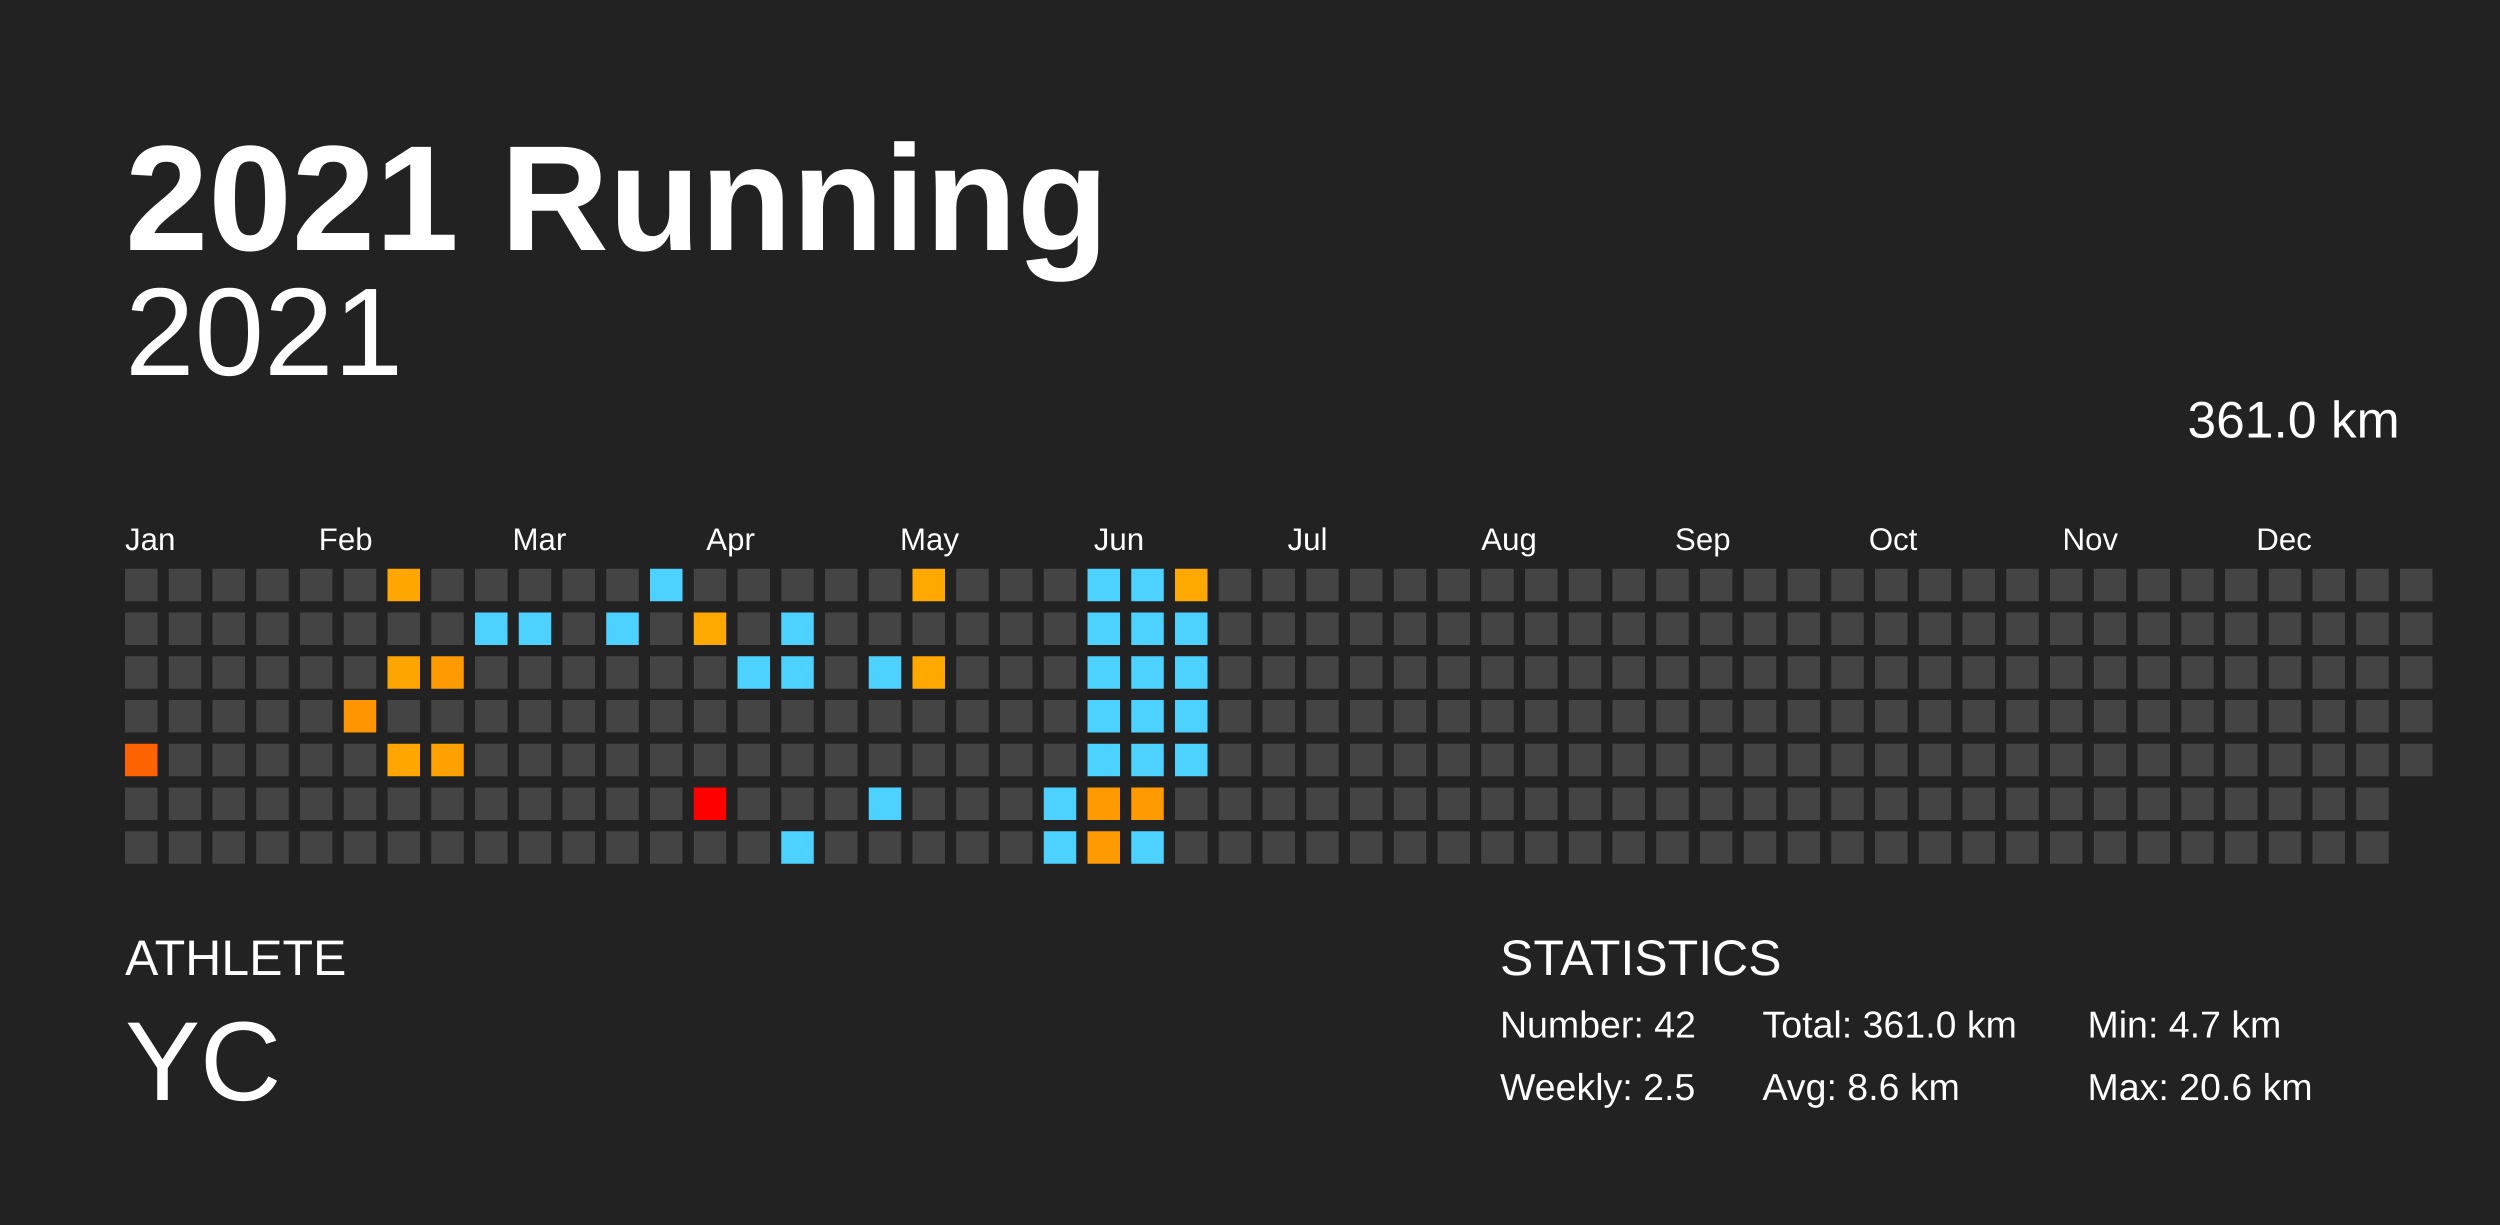
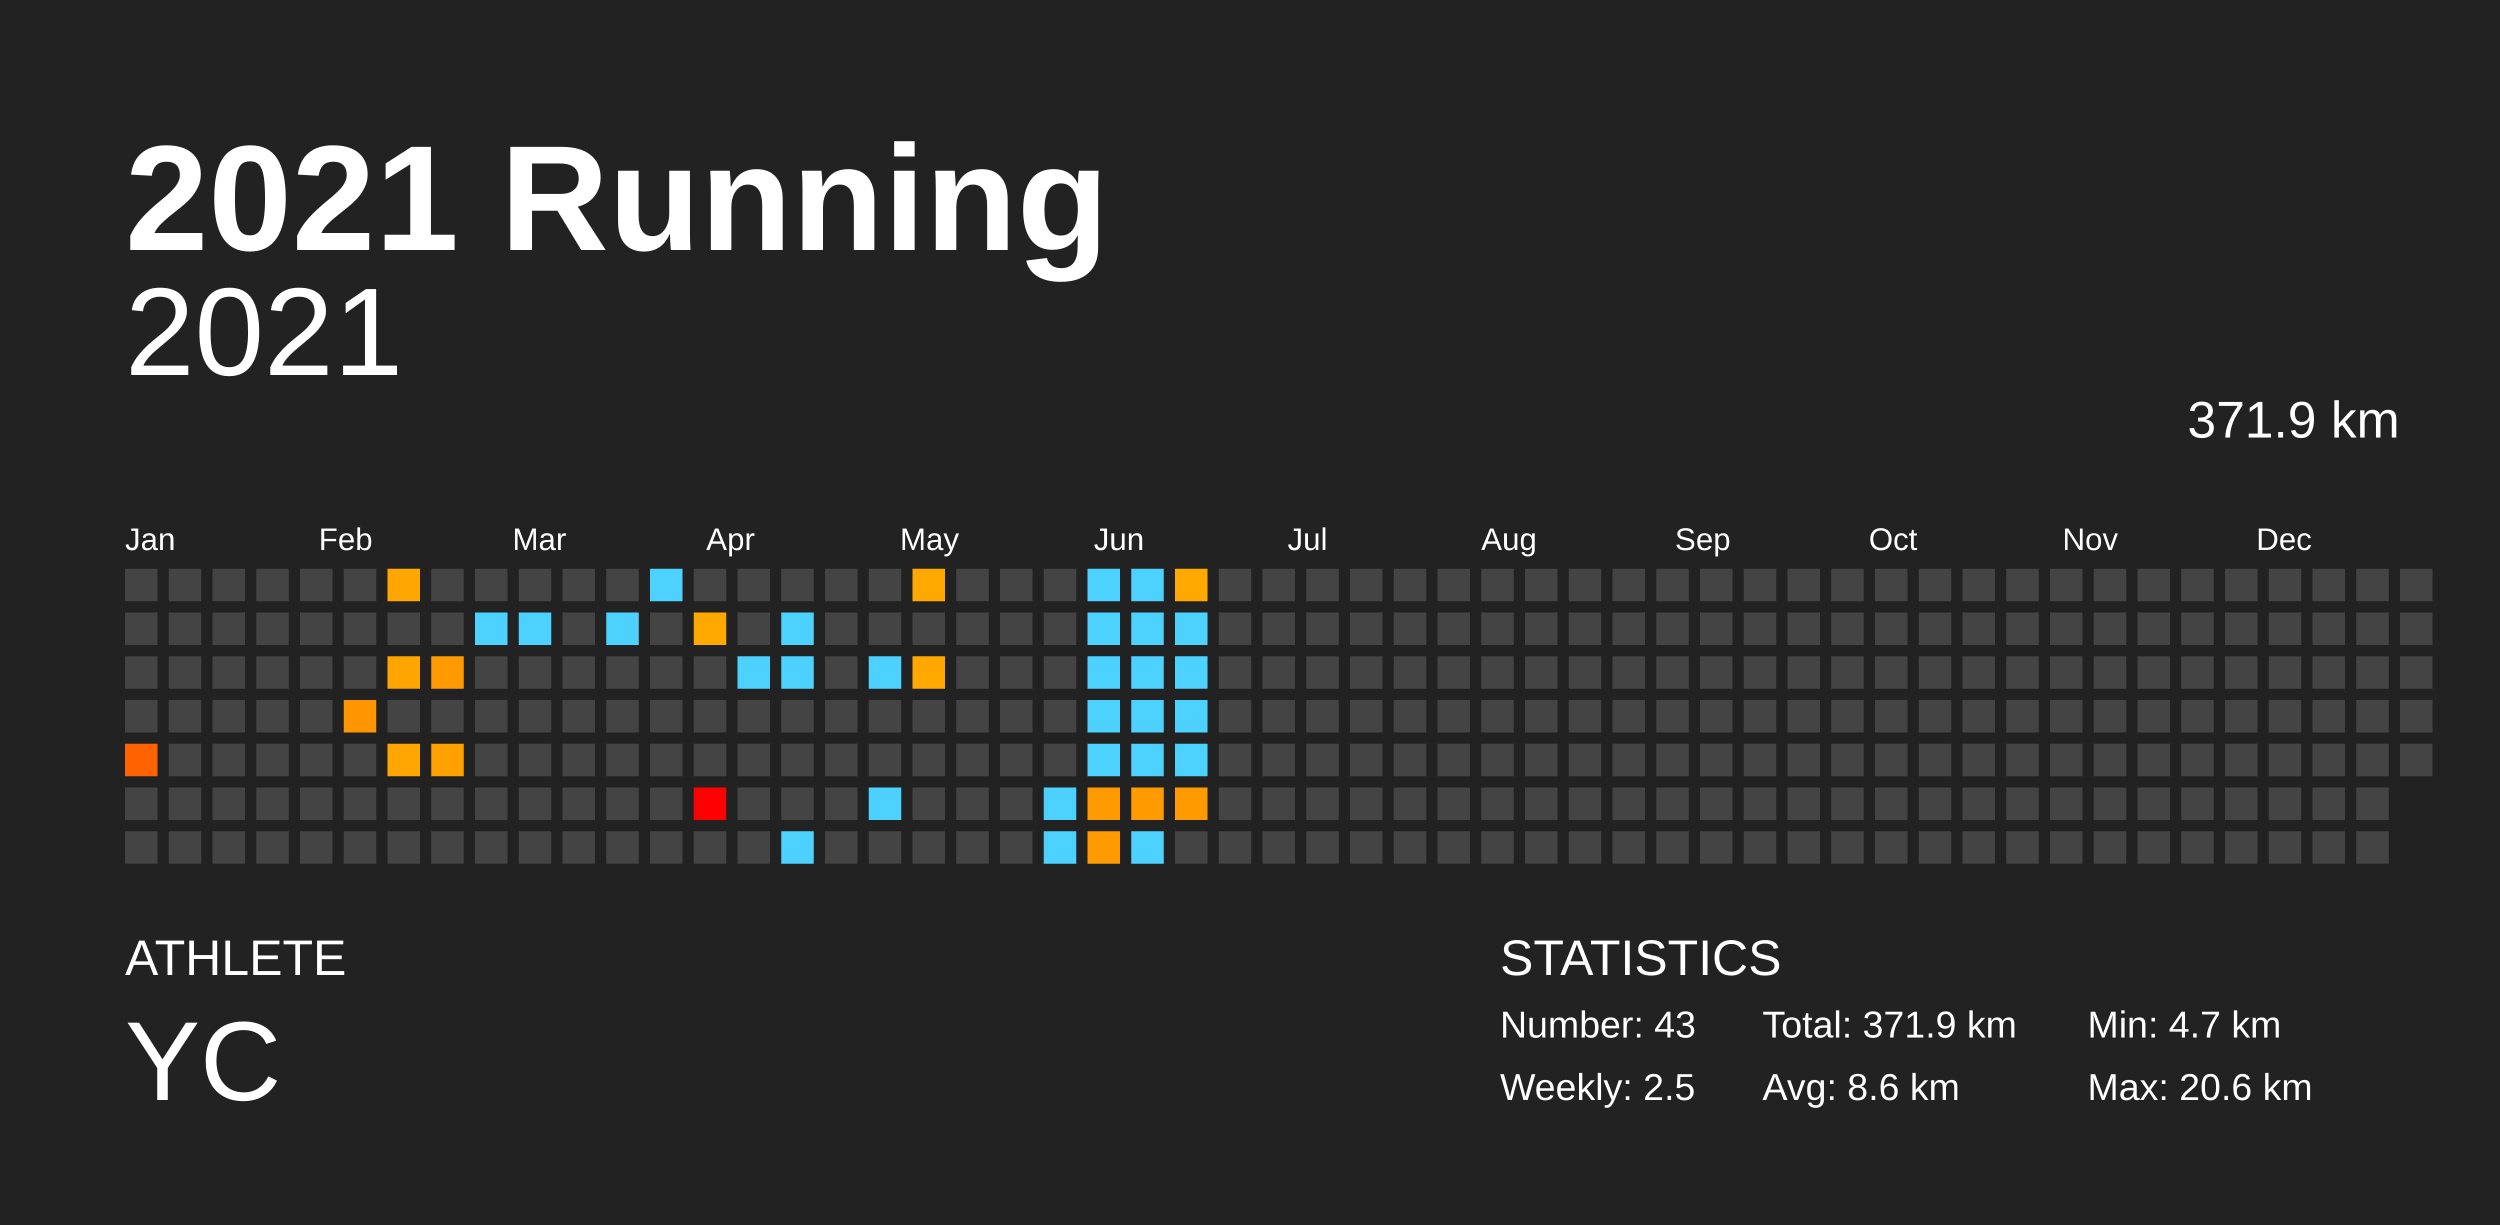
<svg xmlns="http://www.w3.org/2000/svg" baseProfile="full" height="98mm" version="1.1" viewBox="0,0,200,98" width="200mm">
  <defs />
  <rect fill="#222222" height="98" width="200" x="0" y="0" />
  <text fill="#FFFFFF" style="font-size:12px; font-family:Arial; font-weight:bold;" x="10" y="20">2021 Running</text>
  <text fill="#FFFFFF" style="font-size:4px; font-family:Arial" x="10" y="78">ATHLETE</text>
  <text fill="#FFFFFF" style="font-size:9px; font-family:Arial" x="10" y="88">YC</text>
  <text fill="#FFFFFF" style="font-size:4px; font-family:Arial" x="120" y="78">STATISTICS</text>
-   <text fill="#FFFFFF" style="font-size:3px; font-family:Arial" x="120" y="83">Number: 42</text>
+   <text fill="#FFFFFF" style="font-size:3px; font-family:Arial" x="120" y="83">Number: 43</text>
  <text fill="#FFFFFF" style="font-size:3px; font-family:Arial" x="120" y="88">Weekly: 2.5</text>
-   <text fill="#FFFFFF" style="font-size:3px; font-family:Arial" x="141" y="83">Total: 361.0 km</text>
+   <text fill="#FFFFFF" style="font-size:3px; font-family:Arial" x="141" y="83">Total: 371.9 km</text>
  <text fill="#FFFFFF" style="font-size:3px; font-family:Arial" x="141" y="88">Avg: 8.6 km</text>
  <text fill="#FFFFFF" style="font-size:3px; font-family:Arial" x="167" y="83">Min: 4.7 km</text>
  <text fill="#FFFFFF" style="font-size:3px; font-family:Arial" x="167" y="88">Max: 20.6 km</text>
  <text alignment-baseline="hanging" fill="#FFFFFF" style="font-size:10.0px; font-family:Arial;" x="10" y="30">2021</text>
-   <text alignment-baseline="hanging" fill="#FFFFFF" style="font-size:4.125px; font-family:Arial;" x="175" y="35">361.0 km</text>
+   <text alignment-baseline="hanging" fill="#FFFFFF" style="font-size:4.125px; font-family:Arial;" x="175" y="35">371.9 km</text>
  <text fill="#FFFFFF" style="font-size:2.5px; font-family:Arial" x="10.0" y="44">Jan</text>
  <text fill="#FFFFFF" style="font-size:2.5px; font-family:Arial" x="25.5" y="44">Feb</text>
  <text fill="#FFFFFF" style="font-size:2.5px; font-family:Arial" x="41.0" y="44">Mar</text>
  <text fill="#FFFFFF" style="font-size:2.5px; font-family:Arial" x="56.5" y="44">Apr</text>
  <text fill="#FFFFFF" style="font-size:2.5px; font-family:Arial" x="72.0" y="44">May</text>
  <text fill="#FFFFFF" style="font-size:2.5px; font-family:Arial" x="87.5" y="44">Jun</text>
  <text fill="#FFFFFF" style="font-size:2.5px; font-family:Arial" x="103.0" y="44">Jul</text>
  <text fill="#FFFFFF" style="font-size:2.5px; font-family:Arial" x="118.5" y="44">Aug</text>
  <text fill="#FFFFFF" style="font-size:2.5px; font-family:Arial" x="134.0" y="44">Sep</text>
  <text fill="#FFFFFF" style="font-size:2.5px; font-family:Arial" x="149.5" y="44">Oct</text>
  <text fill="#FFFFFF" style="font-size:2.5px; font-family:Arial" x="165.0" y="44">Nov</text>
  <text fill="#FFFFFF" style="font-size:2.5px; font-family:Arial" x="180.5" y="44">Dec</text>
  <rect fill="#444444" height="2.6" width="2.6" x="10.0" y="45.5" />
  <rect fill="#444444" height="2.6" width="2.6" x="10.0" y="49.0" />
  <rect fill="#444444" height="2.6" width="2.6" x="10.0" y="52.5" />
  <rect fill="#444444" height="2.6" width="2.6" x="10.0" y="56.0" />
  <rect fill="#ff6200" height="2.6" width="2.6" x="10.0" y="59.5" />
  <rect fill="#444444" height="2.6" width="2.6" x="10.0" y="63.0" />
  <rect fill="#444444" height="2.6" width="2.6" x="10.0" y="66.5" />
  <rect fill="#444444" height="2.6" width="2.6" x="13.5" y="45.5" />
  <rect fill="#444444" height="2.6" width="2.6" x="13.5" y="49.0" />
  <rect fill="#444444" height="2.6" width="2.6" x="13.5" y="52.5" />
  <rect fill="#444444" height="2.6" width="2.6" x="13.5" y="56.0" />
  <rect fill="#444444" height="2.6" width="2.6" x="13.5" y="59.5" />
  <rect fill="#444444" height="2.6" width="2.6" x="13.5" y="63.0" />
  <rect fill="#444444" height="2.6" width="2.6" x="13.5" y="66.5" />
  <rect fill="#444444" height="2.6" width="2.6" x="17.0" y="45.5" />
  <rect fill="#444444" height="2.6" width="2.6" x="17.0" y="49.0" />
  <rect fill="#444444" height="2.6" width="2.6" x="17.0" y="52.5" />
  <rect fill="#444444" height="2.6" width="2.6" x="17.0" y="56.0" />
  <rect fill="#444444" height="2.6" width="2.6" x="17.0" y="59.5" />
  <rect fill="#444444" height="2.6" width="2.6" x="17.0" y="63.0" />
  <rect fill="#444444" height="2.6" width="2.6" x="17.0" y="66.5" />
  <rect fill="#444444" height="2.6" width="2.6" x="20.5" y="45.5" />
  <rect fill="#444444" height="2.6" width="2.6" x="20.5" y="49.0" />
  <rect fill="#444444" height="2.6" width="2.6" x="20.5" y="52.5" />
  <rect fill="#444444" height="2.6" width="2.6" x="20.5" y="56.0" />
  <rect fill="#444444" height="2.6" width="2.6" x="20.5" y="59.5" />
  <rect fill="#444444" height="2.6" width="2.6" x="20.5" y="63.0" />
  <rect fill="#444444" height="2.6" width="2.6" x="20.5" y="66.5" />
  <rect fill="#444444" height="2.6" width="2.6" x="24.0" y="45.5" />
  <rect fill="#444444" height="2.6" width="2.6" x="24.0" y="49.0" />
  <rect fill="#444444" height="2.6" width="2.6" x="24.0" y="52.5" />
  <rect fill="#444444" height="2.6" width="2.6" x="24.0" y="56.0" />
  <rect fill="#444444" height="2.6" width="2.6" x="24.0" y="59.5" />
  <rect fill="#444444" height="2.6" width="2.6" x="24.0" y="63.0" />
  <rect fill="#444444" height="2.6" width="2.6" x="24.0" y="66.5" />
  <rect fill="#444444" height="2.6" width="2.6" x="27.5" y="45.5" />
  <rect fill="#444444" height="2.6" width="2.6" x="27.5" y="49.0" />
  <rect fill="#444444" height="2.6" width="2.6" x="27.5" y="52.5" />
  <rect fill="#ff9500" height="2.6" width="2.6" x="27.5" y="56.0" />
  <rect fill="#444444" height="2.6" width="2.6" x="27.5" y="59.5" />
  <rect fill="#444444" height="2.6" width="2.6" x="27.5" y="63.0" />
  <rect fill="#444444" height="2.6" width="2.6" x="27.5" y="66.5" />
  <rect fill="#ffa600" height="2.6" width="2.6" x="31.0" y="45.5" />
  <rect fill="#444444" height="2.6" width="2.6" x="31.0" y="49.0" />
  <rect fill="#ffa500" height="2.6" width="2.6" x="31.0" y="52.5" />
  <rect fill="#444444" height="2.6" width="2.6" x="31.0" y="56.0" />
  <rect fill="#ffa700" height="2.6" width="2.6" x="31.0" y="59.5" />
  <rect fill="#444444" height="2.6" width="2.6" x="31.0" y="63.0" />
  <rect fill="#444444" height="2.6" width="2.6" x="31.0" y="66.5" />
  <rect fill="#444444" height="2.6" width="2.6" x="34.5" y="45.5" />
  <rect fill="#444444" height="2.6" width="2.6" x="34.5" y="49.0" />
  <rect fill="#ff9b00" height="2.6" width="2.6" x="34.5" y="52.5" />
  <rect fill="#444444" height="2.6" width="2.6" x="34.5" y="56.0" />
  <rect fill="#ffa200" height="2.6" width="2.6" x="34.5" y="59.5" />
  <rect fill="#444444" height="2.6" width="2.6" x="34.5" y="63.0" />
  <rect fill="#444444" height="2.6" width="2.6" x="34.5" y="66.5" />
  <rect fill="#444444" height="2.6" width="2.6" x="38.0" y="45.5" />
  <rect fill="#4dd2ff" height="2.6" width="2.6" x="38.0" y="49.0" />
  <rect fill="#444444" height="2.6" width="2.6" x="38.0" y="52.5" />
  <rect fill="#444444" height="2.6" width="2.6" x="38.0" y="56.0" />
  <rect fill="#444444" height="2.6" width="2.6" x="38.0" y="59.5" />
  <rect fill="#444444" height="2.6" width="2.6" x="38.0" y="63.0" />
  <rect fill="#444444" height="2.6" width="2.6" x="38.0" y="66.5" />
  <rect fill="#444444" height="2.6" width="2.6" x="41.5" y="45.5" />
  <rect fill="#4dd2ff" height="2.6" width="2.6" x="41.5" y="49.0" />
  <rect fill="#444444" height="2.6" width="2.6" x="41.5" y="52.5" />
  <rect fill="#444444" height="2.6" width="2.6" x="41.5" y="56.0" />
  <rect fill="#444444" height="2.6" width="2.6" x="41.5" y="59.5" />
  <rect fill="#444444" height="2.6" width="2.6" x="41.5" y="63.0" />
  <rect fill="#444444" height="2.6" width="2.6" x="41.5" y="66.5" />
  <rect fill="#444444" height="2.6" width="2.6" x="45.0" y="45.5" />
  <rect fill="#444444" height="2.6" width="2.6" x="45.0" y="49.0" />
  <rect fill="#444444" height="2.6" width="2.6" x="45.0" y="52.5" />
  <rect fill="#444444" height="2.6" width="2.6" x="45.0" y="56.0" />
  <rect fill="#444444" height="2.6" width="2.6" x="45.0" y="59.5" />
  <rect fill="#444444" height="2.6" width="2.6" x="45.0" y="63.0" />
  <rect fill="#444444" height="2.6" width="2.6" x="45.0" y="66.5" />
  <rect fill="#444444" height="2.6" width="2.6" x="48.5" y="45.5" />
  <rect fill="#4dd2ff" height="2.6" width="2.6" x="48.5" y="49.0" />
  <rect fill="#444444" height="2.6" width="2.6" x="48.5" y="52.5" />
  <rect fill="#444444" height="2.6" width="2.6" x="48.5" y="56.0" />
  <rect fill="#444444" height="2.6" width="2.6" x="48.5" y="59.5" />
  <rect fill="#444444" height="2.6" width="2.6" x="48.5" y="63.0" />
  <rect fill="#444444" height="2.6" width="2.6" x="48.5" y="66.5" />
  <rect fill="#4dd2ff" height="2.6" width="2.6" x="52.0" y="45.5" />
  <rect fill="#444444" height="2.6" width="2.6" x="52.0" y="49.0" />
  <rect fill="#444444" height="2.6" width="2.6" x="52.0" y="52.5" />
  <rect fill="#444444" height="2.6" width="2.6" x="52.0" y="56.0" />
  <rect fill="#444444" height="2.6" width="2.6" x="52.0" y="59.5" />
  <rect fill="#444444" height="2.6" width="2.6" x="52.0" y="63.0" />
  <rect fill="#444444" height="2.6" width="2.6" x="52.0" y="66.5" />
  <rect fill="#444444" height="2.6" width="2.6" x="55.5" y="45.5" />
  <rect fill="#ffa800" height="2.6" width="2.6" x="55.5" y="49.0" />
  <rect fill="#444444" height="2.6" width="2.6" x="55.5" y="52.5" />
  <rect fill="#444444" height="2.6" width="2.6" x="55.5" y="56.0" />
  <rect fill="#444444" height="2.6" width="2.6" x="55.5" y="59.5" />
  <rect fill="red" height="2.6" width="2.6" x="55.5" y="63.0" />
  <rect fill="#444444" height="2.6" width="2.6" x="55.5" y="66.5" />
  <rect fill="#444444" height="2.6" width="2.6" x="59.0" y="45.5" />
  <rect fill="#444444" height="2.6" width="2.6" x="59.0" y="49.0" />
  <rect fill="#4dd2ff" height="2.6" width="2.6" x="59.0" y="52.5" />
  <rect fill="#444444" height="2.6" width="2.6" x="59.0" y="56.0" />
  <rect fill="#444444" height="2.6" width="2.6" x="59.0" y="59.5" />
  <rect fill="#444444" height="2.6" width="2.6" x="59.0" y="63.0" />
  <rect fill="#444444" height="2.6" width="2.6" x="59.0" y="66.5" />
  <rect fill="#444444" height="2.6" width="2.6" x="62.5" y="45.5" />
  <rect fill="#4dd2ff" height="2.6" width="2.6" x="62.5" y="49.0" />
  <rect fill="#4dd2ff" height="2.6" width="2.6" x="62.5" y="52.5" />
  <rect fill="#444444" height="2.6" width="2.6" x="62.5" y="56.0" />
  <rect fill="#444444" height="2.6" width="2.6" x="62.5" y="59.5" />
  <rect fill="#444444" height="2.6" width="2.6" x="62.5" y="63.0" />
  <rect fill="#4dd2ff" height="2.6" width="2.6" x="62.5" y="66.5" />
  <rect fill="#444444" height="2.6" width="2.6" x="66.0" y="45.5" />
  <rect fill="#444444" height="2.6" width="2.6" x="66.0" y="49.0" />
  <rect fill="#444444" height="2.6" width="2.6" x="66.0" y="52.5" />
  <rect fill="#444444" height="2.6" width="2.6" x="66.0" y="56.0" />
  <rect fill="#444444" height="2.6" width="2.6" x="66.0" y="59.5" />
  <rect fill="#444444" height="2.6" width="2.6" x="66.0" y="63.0" />
  <rect fill="#444444" height="2.6" width="2.6" x="66.0" y="66.5" />
  <rect fill="#444444" height="2.6" width="2.6" x="69.5" y="45.5" />
  <rect fill="#444444" height="2.6" width="2.6" x="69.5" y="49.0" />
  <rect fill="#4dd2ff" height="2.6" width="2.6" x="69.5" y="52.5" />
  <rect fill="#444444" height="2.6" width="2.6" x="69.5" y="56.0" />
  <rect fill="#444444" height="2.6" width="2.6" x="69.5" y="59.5" />
  <rect fill="#4dd2ff" height="2.6" width="2.6" x="69.5" y="63.0" />
  <rect fill="#444444" height="2.6" width="2.6" x="69.5" y="66.5" />
  <rect fill="#ffa900" height="2.6" width="2.6" x="73.0" y="45.5" />
  <rect fill="#444444" height="2.6" width="2.6" x="73.0" y="49.0" />
  <rect fill="#ffa900" height="2.6" width="2.6" x="73.0" y="52.5" />
  <rect fill="#444444" height="2.6" width="2.6" x="73.0" y="56.0" />
  <rect fill="#444444" height="2.6" width="2.6" x="73.0" y="59.5" />
  <rect fill="#444444" height="2.6" width="2.6" x="73.0" y="63.0" />
  <rect fill="#444444" height="2.6" width="2.6" x="73.0" y="66.5" />
  <rect fill="#444444" height="2.6" width="2.6" x="76.5" y="45.5" />
  <rect fill="#444444" height="2.6" width="2.6" x="76.5" y="49.0" />
  <rect fill="#444444" height="2.6" width="2.6" x="76.5" y="52.5" />
  <rect fill="#444444" height="2.6" width="2.6" x="76.5" y="56.0" />
  <rect fill="#444444" height="2.6" width="2.6" x="76.5" y="59.5" />
  <rect fill="#444444" height="2.6" width="2.6" x="76.5" y="63.0" />
  <rect fill="#444444" height="2.6" width="2.6" x="76.5" y="66.5" />
  <rect fill="#444444" height="2.6" width="2.6" x="80.0" y="45.5" />
  <rect fill="#444444" height="2.6" width="2.6" x="80.0" y="49.0" />
  <rect fill="#444444" height="2.6" width="2.6" x="80.0" y="52.5" />
  <rect fill="#444444" height="2.6" width="2.6" x="80.0" y="56.0" />
  <rect fill="#444444" height="2.6" width="2.6" x="80.0" y="59.5" />
  <rect fill="#444444" height="2.6" width="2.6" x="80.0" y="63.0" />
  <rect fill="#444444" height="2.6" width="2.6" x="80.0" y="66.5" />
  <rect fill="#444444" height="2.6" width="2.6" x="83.5" y="45.5" />
  <rect fill="#444444" height="2.6" width="2.6" x="83.5" y="49.0" />
  <rect fill="#444444" height="2.6" width="2.6" x="83.5" y="52.5" />
  <rect fill="#444444" height="2.6" width="2.6" x="83.5" y="56.0" />
  <rect fill="#444444" height="2.6" width="2.6" x="83.5" y="59.5" />
  <rect fill="#4dd2ff" height="2.6" width="2.6" x="83.5" y="63.0" />
  <rect fill="#4dd2ff" height="2.6" width="2.6" x="83.5" y="66.5" />
  <rect fill="#4dd2ff" height="2.6" width="2.6" x="87.0" y="45.5" />
  <rect fill="#4dd2ff" height="2.6" width="2.6" x="87.0" y="49.0" />
  <rect fill="#4dd2ff" height="2.6" width="2.6" x="87.0" y="52.5" />
  <rect fill="#4dd2ff" height="2.6" width="2.6" x="87.0" y="56.0" />
  <rect fill="#4dd2ff" height="2.6" width="2.6" x="87.0" y="59.5" />
  <rect fill="#ff9b00" height="2.6" width="2.6" x="87.0" y="63.0" />
  <rect fill="#ff9b00" height="2.6" width="2.6" x="87.0" y="66.5" />
  <rect fill="#4dd2ff" height="2.6" width="2.6" x="90.5" y="45.5" />
  <rect fill="#4dd2ff" height="2.6" width="2.6" x="90.5" y="49.0" />
  <rect fill="#4dd2ff" height="2.6" width="2.6" x="90.5" y="52.5" />
  <rect fill="#4dd2ff" height="2.6" width="2.6" x="90.5" y="56.0" />
  <rect fill="#4dd2ff" height="2.6" width="2.6" x="90.5" y="59.5" />
  <rect fill="#ff9b00" height="2.6" width="2.6" x="90.5" y="63.0" />
  <rect fill="#4dd2ff" height="2.6" width="2.6" x="90.5" y="66.5" />
  <rect fill="#ffa900" height="2.6" width="2.6" x="94.0" y="45.5" />
  <rect fill="#4dd2ff" height="2.6" width="2.6" x="94.0" y="49.0" />
  <rect fill="#4dd2ff" height="2.6" width="2.6" x="94.0" y="52.5" />
  <rect fill="#4dd2ff" height="2.6" width="2.6" x="94.0" y="56.0" />
  <rect fill="#4dd2ff" height="2.6" width="2.6" x="94.0" y="59.5" />
-   <rect fill="#444444" height="2.6" width="2.6" x="94.0" y="63.0" />
+   <rect fill="#ff9b00" height="2.6" width="2.6" x="94.0" y="63.0" />
  <rect fill="#444444" height="2.6" width="2.6" x="94.0" y="66.5" />
  <rect fill="#444444" height="2.6" width="2.6" x="97.5" y="45.5" />
  <rect fill="#444444" height="2.6" width="2.6" x="97.5" y="49.0" />
  <rect fill="#444444" height="2.6" width="2.6" x="97.5" y="52.5" />
  <rect fill="#444444" height="2.6" width="2.6" x="97.5" y="56.0" />
  <rect fill="#444444" height="2.6" width="2.6" x="97.5" y="59.5" />
  <rect fill="#444444" height="2.6" width="2.6" x="97.5" y="63.0" />
  <rect fill="#444444" height="2.6" width="2.6" x="97.5" y="66.5" />
  <rect fill="#444444" height="2.6" width="2.6" x="101.0" y="45.5" />
  <rect fill="#444444" height="2.6" width="2.6" x="101.0" y="49.0" />
  <rect fill="#444444" height="2.6" width="2.6" x="101.0" y="52.5" />
  <rect fill="#444444" height="2.6" width="2.6" x="101.0" y="56.0" />
  <rect fill="#444444" height="2.6" width="2.6" x="101.0" y="59.5" />
  <rect fill="#444444" height="2.6" width="2.6" x="101.0" y="63.0" />
  <rect fill="#444444" height="2.6" width="2.6" x="101.0" y="66.5" />
  <rect fill="#444444" height="2.6" width="2.6" x="104.5" y="45.5" />
  <rect fill="#444444" height="2.6" width="2.6" x="104.5" y="49.0" />
  <rect fill="#444444" height="2.6" width="2.6" x="104.5" y="52.5" />
  <rect fill="#444444" height="2.6" width="2.6" x="104.5" y="56.0" />
  <rect fill="#444444" height="2.6" width="2.6" x="104.5" y="59.5" />
  <rect fill="#444444" height="2.6" width="2.6" x="104.5" y="63.0" />
  <rect fill="#444444" height="2.6" width="2.6" x="104.5" y="66.5" />
  <rect fill="#444444" height="2.6" width="2.6" x="108.0" y="45.5" />
  <rect fill="#444444" height="2.6" width="2.6" x="108.0" y="49.0" />
  <rect fill="#444444" height="2.6" width="2.6" x="108.0" y="52.5" />
  <rect fill="#444444" height="2.6" width="2.6" x="108.0" y="56.0" />
  <rect fill="#444444" height="2.6" width="2.6" x="108.0" y="59.5" />
  <rect fill="#444444" height="2.6" width="2.6" x="108.0" y="63.0" />
  <rect fill="#444444" height="2.6" width="2.6" x="108.0" y="66.5" />
  <rect fill="#444444" height="2.6" width="2.6" x="111.5" y="45.5" />
  <rect fill="#444444" height="2.6" width="2.6" x="111.5" y="49.0" />
  <rect fill="#444444" height="2.6" width="2.6" x="111.5" y="52.5" />
  <rect fill="#444444" height="2.6" width="2.6" x="111.5" y="56.0" />
  <rect fill="#444444" height="2.6" width="2.6" x="111.5" y="59.5" />
  <rect fill="#444444" height="2.6" width="2.6" x="111.5" y="63.0" />
  <rect fill="#444444" height="2.6" width="2.6" x="111.5" y="66.5" />
  <rect fill="#444444" height="2.6" width="2.6" x="115.0" y="45.5" />
  <rect fill="#444444" height="2.6" width="2.6" x="115.0" y="49.0" />
  <rect fill="#444444" height="2.6" width="2.6" x="115.0" y="52.5" />
  <rect fill="#444444" height="2.6" width="2.6" x="115.0" y="56.0" />
  <rect fill="#444444" height="2.6" width="2.6" x="115.0" y="59.5" />
  <rect fill="#444444" height="2.6" width="2.6" x="115.0" y="63.0" />
  <rect fill="#444444" height="2.6" width="2.6" x="115.0" y="66.5" />
  <rect fill="#444444" height="2.6" width="2.6" x="118.5" y="45.5" />
  <rect fill="#444444" height="2.6" width="2.6" x="118.5" y="49.0" />
  <rect fill="#444444" height="2.6" width="2.6" x="118.5" y="52.5" />
  <rect fill="#444444" height="2.6" width="2.6" x="118.5" y="56.0" />
  <rect fill="#444444" height="2.6" width="2.6" x="118.5" y="59.5" />
  <rect fill="#444444" height="2.6" width="2.6" x="118.5" y="63.0" />
  <rect fill="#444444" height="2.6" width="2.6" x="118.5" y="66.5" />
  <rect fill="#444444" height="2.6" width="2.6" x="122.0" y="45.5" />
  <rect fill="#444444" height="2.6" width="2.6" x="122.0" y="49.0" />
  <rect fill="#444444" height="2.6" width="2.6" x="122.0" y="52.5" />
  <rect fill="#444444" height="2.6" width="2.6" x="122.0" y="56.0" />
  <rect fill="#444444" height="2.6" width="2.6" x="122.0" y="59.5" />
  <rect fill="#444444" height="2.6" width="2.6" x="122.0" y="63.0" />
  <rect fill="#444444" height="2.6" width="2.6" x="122.0" y="66.5" />
  <rect fill="#444444" height="2.6" width="2.6" x="125.5" y="45.5" />
  <rect fill="#444444" height="2.6" width="2.6" x="125.5" y="49.0" />
  <rect fill="#444444" height="2.6" width="2.6" x="125.5" y="52.5" />
  <rect fill="#444444" height="2.6" width="2.6" x="125.5" y="56.0" />
  <rect fill="#444444" height="2.6" width="2.6" x="125.5" y="59.5" />
  <rect fill="#444444" height="2.6" width="2.6" x="125.5" y="63.0" />
  <rect fill="#444444" height="2.6" width="2.6" x="125.5" y="66.5" />
  <rect fill="#444444" height="2.6" width="2.6" x="129.0" y="45.5" />
  <rect fill="#444444" height="2.6" width="2.6" x="129.0" y="49.0" />
  <rect fill="#444444" height="2.6" width="2.6" x="129.0" y="52.5" />
  <rect fill="#444444" height="2.6" width="2.6" x="129.0" y="56.0" />
  <rect fill="#444444" height="2.6" width="2.6" x="129.0" y="59.5" />
  <rect fill="#444444" height="2.6" width="2.6" x="129.0" y="63.0" />
  <rect fill="#444444" height="2.6" width="2.6" x="129.0" y="66.5" />
  <rect fill="#444444" height="2.6" width="2.6" x="132.5" y="45.5" />
  <rect fill="#444444" height="2.6" width="2.6" x="132.5" y="49.0" />
  <rect fill="#444444" height="2.6" width="2.6" x="132.5" y="52.5" />
  <rect fill="#444444" height="2.6" width="2.6" x="132.5" y="56.0" />
  <rect fill="#444444" height="2.6" width="2.6" x="132.5" y="59.5" />
  <rect fill="#444444" height="2.6" width="2.6" x="132.5" y="63.0" />
  <rect fill="#444444" height="2.6" width="2.6" x="132.5" y="66.5" />
  <rect fill="#444444" height="2.6" width="2.6" x="136.0" y="45.5" />
  <rect fill="#444444" height="2.6" width="2.6" x="136.0" y="49.0" />
  <rect fill="#444444" height="2.6" width="2.6" x="136.0" y="52.5" />
  <rect fill="#444444" height="2.6" width="2.6" x="136.0" y="56.0" />
  <rect fill="#444444" height="2.6" width="2.6" x="136.0" y="59.5" />
  <rect fill="#444444" height="2.6" width="2.6" x="136.0" y="63.0" />
  <rect fill="#444444" height="2.6" width="2.6" x="136.0" y="66.5" />
  <rect fill="#444444" height="2.6" width="2.6" x="139.5" y="45.5" />
  <rect fill="#444444" height="2.6" width="2.6" x="139.5" y="49.0" />
  <rect fill="#444444" height="2.6" width="2.6" x="139.5" y="52.5" />
  <rect fill="#444444" height="2.6" width="2.6" x="139.5" y="56.0" />
  <rect fill="#444444" height="2.6" width="2.6" x="139.5" y="59.5" />
  <rect fill="#444444" height="2.6" width="2.6" x="139.5" y="63.0" />
  <rect fill="#444444" height="2.6" width="2.6" x="139.5" y="66.5" />
  <rect fill="#444444" height="2.6" width="2.6" x="143.0" y="45.5" />
  <rect fill="#444444" height="2.6" width="2.6" x="143.0" y="49.0" />
  <rect fill="#444444" height="2.6" width="2.6" x="143.0" y="52.5" />
  <rect fill="#444444" height="2.6" width="2.6" x="143.0" y="56.0" />
  <rect fill="#444444" height="2.6" width="2.6" x="143.0" y="59.5" />
  <rect fill="#444444" height="2.6" width="2.6" x="143.0" y="63.0" />
  <rect fill="#444444" height="2.6" width="2.6" x="143.0" y="66.5" />
  <rect fill="#444444" height="2.6" width="2.6" x="146.5" y="45.5" />
  <rect fill="#444444" height="2.6" width="2.6" x="146.5" y="49.0" />
  <rect fill="#444444" height="2.6" width="2.6" x="146.5" y="52.5" />
  <rect fill="#444444" height="2.6" width="2.6" x="146.5" y="56.0" />
  <rect fill="#444444" height="2.6" width="2.6" x="146.5" y="59.5" />
  <rect fill="#444444" height="2.6" width="2.6" x="146.5" y="63.0" />
  <rect fill="#444444" height="2.6" width="2.6" x="146.5" y="66.5" />
  <rect fill="#444444" height="2.6" width="2.6" x="150.0" y="45.5" />
  <rect fill="#444444" height="2.6" width="2.6" x="150.0" y="49.0" />
  <rect fill="#444444" height="2.6" width="2.6" x="150.0" y="52.5" />
  <rect fill="#444444" height="2.6" width="2.6" x="150.0" y="56.0" />
  <rect fill="#444444" height="2.6" width="2.6" x="150.0" y="59.5" />
  <rect fill="#444444" height="2.6" width="2.6" x="150.0" y="63.0" />
  <rect fill="#444444" height="2.6" width="2.6" x="150.0" y="66.5" />
  <rect fill="#444444" height="2.6" width="2.6" x="153.5" y="45.5" />
  <rect fill="#444444" height="2.6" width="2.6" x="153.5" y="49.0" />
  <rect fill="#444444" height="2.6" width="2.6" x="153.5" y="52.5" />
  <rect fill="#444444" height="2.6" width="2.6" x="153.5" y="56.0" />
  <rect fill="#444444" height="2.6" width="2.6" x="153.5" y="59.5" />
  <rect fill="#444444" height="2.6" width="2.6" x="153.5" y="63.0" />
  <rect fill="#444444" height="2.6" width="2.6" x="153.5" y="66.5" />
  <rect fill="#444444" height="2.6" width="2.6" x="157.0" y="45.5" />
  <rect fill="#444444" height="2.6" width="2.6" x="157.0" y="49.0" />
  <rect fill="#444444" height="2.6" width="2.6" x="157.0" y="52.5" />
  <rect fill="#444444" height="2.6" width="2.6" x="157.0" y="56.0" />
  <rect fill="#444444" height="2.6" width="2.6" x="157.0" y="59.5" />
  <rect fill="#444444" height="2.6" width="2.6" x="157.0" y="63.0" />
  <rect fill="#444444" height="2.6" width="2.6" x="157.0" y="66.5" />
  <rect fill="#444444" height="2.6" width="2.6" x="160.5" y="45.5" />
  <rect fill="#444444" height="2.6" width="2.6" x="160.5" y="49.0" />
  <rect fill="#444444" height="2.6" width="2.6" x="160.5" y="52.5" />
  <rect fill="#444444" height="2.6" width="2.6" x="160.5" y="56.0" />
  <rect fill="#444444" height="2.6" width="2.6" x="160.5" y="59.5" />
  <rect fill="#444444" height="2.6" width="2.6" x="160.5" y="63.0" />
  <rect fill="#444444" height="2.6" width="2.6" x="160.5" y="66.5" />
  <rect fill="#444444" height="2.6" width="2.6" x="164.0" y="45.5" />
  <rect fill="#444444" height="2.6" width="2.6" x="164.0" y="49.0" />
  <rect fill="#444444" height="2.6" width="2.6" x="164.0" y="52.5" />
  <rect fill="#444444" height="2.6" width="2.6" x="164.0" y="56.0" />
  <rect fill="#444444" height="2.6" width="2.6" x="164.0" y="59.5" />
  <rect fill="#444444" height="2.6" width="2.6" x="164.0" y="63.0" />
  <rect fill="#444444" height="2.6" width="2.6" x="164.0" y="66.5" />
  <rect fill="#444444" height="2.6" width="2.6" x="167.5" y="45.5" />
  <rect fill="#444444" height="2.6" width="2.6" x="167.5" y="49.0" />
  <rect fill="#444444" height="2.6" width="2.6" x="167.5" y="52.5" />
  <rect fill="#444444" height="2.6" width="2.6" x="167.5" y="56.0" />
  <rect fill="#444444" height="2.6" width="2.6" x="167.5" y="59.5" />
  <rect fill="#444444" height="2.6" width="2.6" x="167.5" y="63.0" />
  <rect fill="#444444" height="2.6" width="2.6" x="167.5" y="66.5" />
  <rect fill="#444444" height="2.6" width="2.6" x="171.0" y="45.5" />
  <rect fill="#444444" height="2.6" width="2.6" x="171.0" y="49.0" />
  <rect fill="#444444" height="2.6" width="2.6" x="171.0" y="52.5" />
  <rect fill="#444444" height="2.6" width="2.6" x="171.0" y="56.0" />
  <rect fill="#444444" height="2.6" width="2.6" x="171.0" y="59.5" />
  <rect fill="#444444" height="2.6" width="2.6" x="171.0" y="63.0" />
  <rect fill="#444444" height="2.6" width="2.6" x="171.0" y="66.5" />
  <rect fill="#444444" height="2.6" width="2.6" x="174.5" y="45.5" />
  <rect fill="#444444" height="2.6" width="2.6" x="174.5" y="49.0" />
  <rect fill="#444444" height="2.6" width="2.6" x="174.5" y="52.5" />
  <rect fill="#444444" height="2.6" width="2.6" x="174.5" y="56.0" />
  <rect fill="#444444" height="2.6" width="2.6" x="174.5" y="59.5" />
  <rect fill="#444444" height="2.6" width="2.6" x="174.5" y="63.0" />
  <rect fill="#444444" height="2.6" width="2.6" x="174.5" y="66.5" />
  <rect fill="#444444" height="2.6" width="2.6" x="178.0" y="45.5" />
  <rect fill="#444444" height="2.6" width="2.6" x="178.0" y="49.0" />
  <rect fill="#444444" height="2.6" width="2.6" x="178.0" y="52.5" />
  <rect fill="#444444" height="2.6" width="2.6" x="178.0" y="56.0" />
  <rect fill="#444444" height="2.6" width="2.6" x="178.0" y="59.5" />
  <rect fill="#444444" height="2.6" width="2.6" x="178.0" y="63.0" />
  <rect fill="#444444" height="2.6" width="2.6" x="178.0" y="66.5" />
  <rect fill="#444444" height="2.6" width="2.6" x="181.5" y="45.5" />
  <rect fill="#444444" height="2.6" width="2.6" x="181.5" y="49.0" />
  <rect fill="#444444" height="2.6" width="2.6" x="181.5" y="52.5" />
  <rect fill="#444444" height="2.6" width="2.6" x="181.5" y="56.0" />
  <rect fill="#444444" height="2.6" width="2.6" x="181.5" y="59.5" />
  <rect fill="#444444" height="2.6" width="2.6" x="181.5" y="63.0" />
  <rect fill="#444444" height="2.6" width="2.6" x="181.5" y="66.5" />
  <rect fill="#444444" height="2.6" width="2.6" x="185.0" y="45.5" />
  <rect fill="#444444" height="2.6" width="2.6" x="185.0" y="49.0" />
  <rect fill="#444444" height="2.6" width="2.6" x="185.0" y="52.5" />
  <rect fill="#444444" height="2.6" width="2.6" x="185.0" y="56.0" />
  <rect fill="#444444" height="2.6" width="2.6" x="185.0" y="59.5" />
  <rect fill="#444444" height="2.6" width="2.6" x="185.0" y="63.0" />
  <rect fill="#444444" height="2.6" width="2.6" x="185.0" y="66.5" />
  <rect fill="#444444" height="2.6" width="2.6" x="188.5" y="45.5" />
  <rect fill="#444444" height="2.6" width="2.6" x="188.5" y="49.0" />
  <rect fill="#444444" height="2.6" width="2.6" x="188.5" y="52.5" />
  <rect fill="#444444" height="2.6" width="2.6" x="188.5" y="56.0" />
  <rect fill="#444444" height="2.6" width="2.6" x="188.5" y="59.5" />
  <rect fill="#444444" height="2.6" width="2.6" x="188.5" y="63.0" />
  <rect fill="#444444" height="2.6" width="2.6" x="188.5" y="66.5" />
  <rect fill="#444444" height="2.6" width="2.6" x="192.0" y="45.5" />
  <rect fill="#444444" height="2.6" width="2.6" x="192.0" y="49.0" />
  <rect fill="#444444" height="2.6" width="2.6" x="192.0" y="52.5" />
  <rect fill="#444444" height="2.6" width="2.6" x="192.0" y="56.0" />
  <rect fill="#444444" height="2.6" width="2.6" x="192.0" y="59.5" />
</svg>
